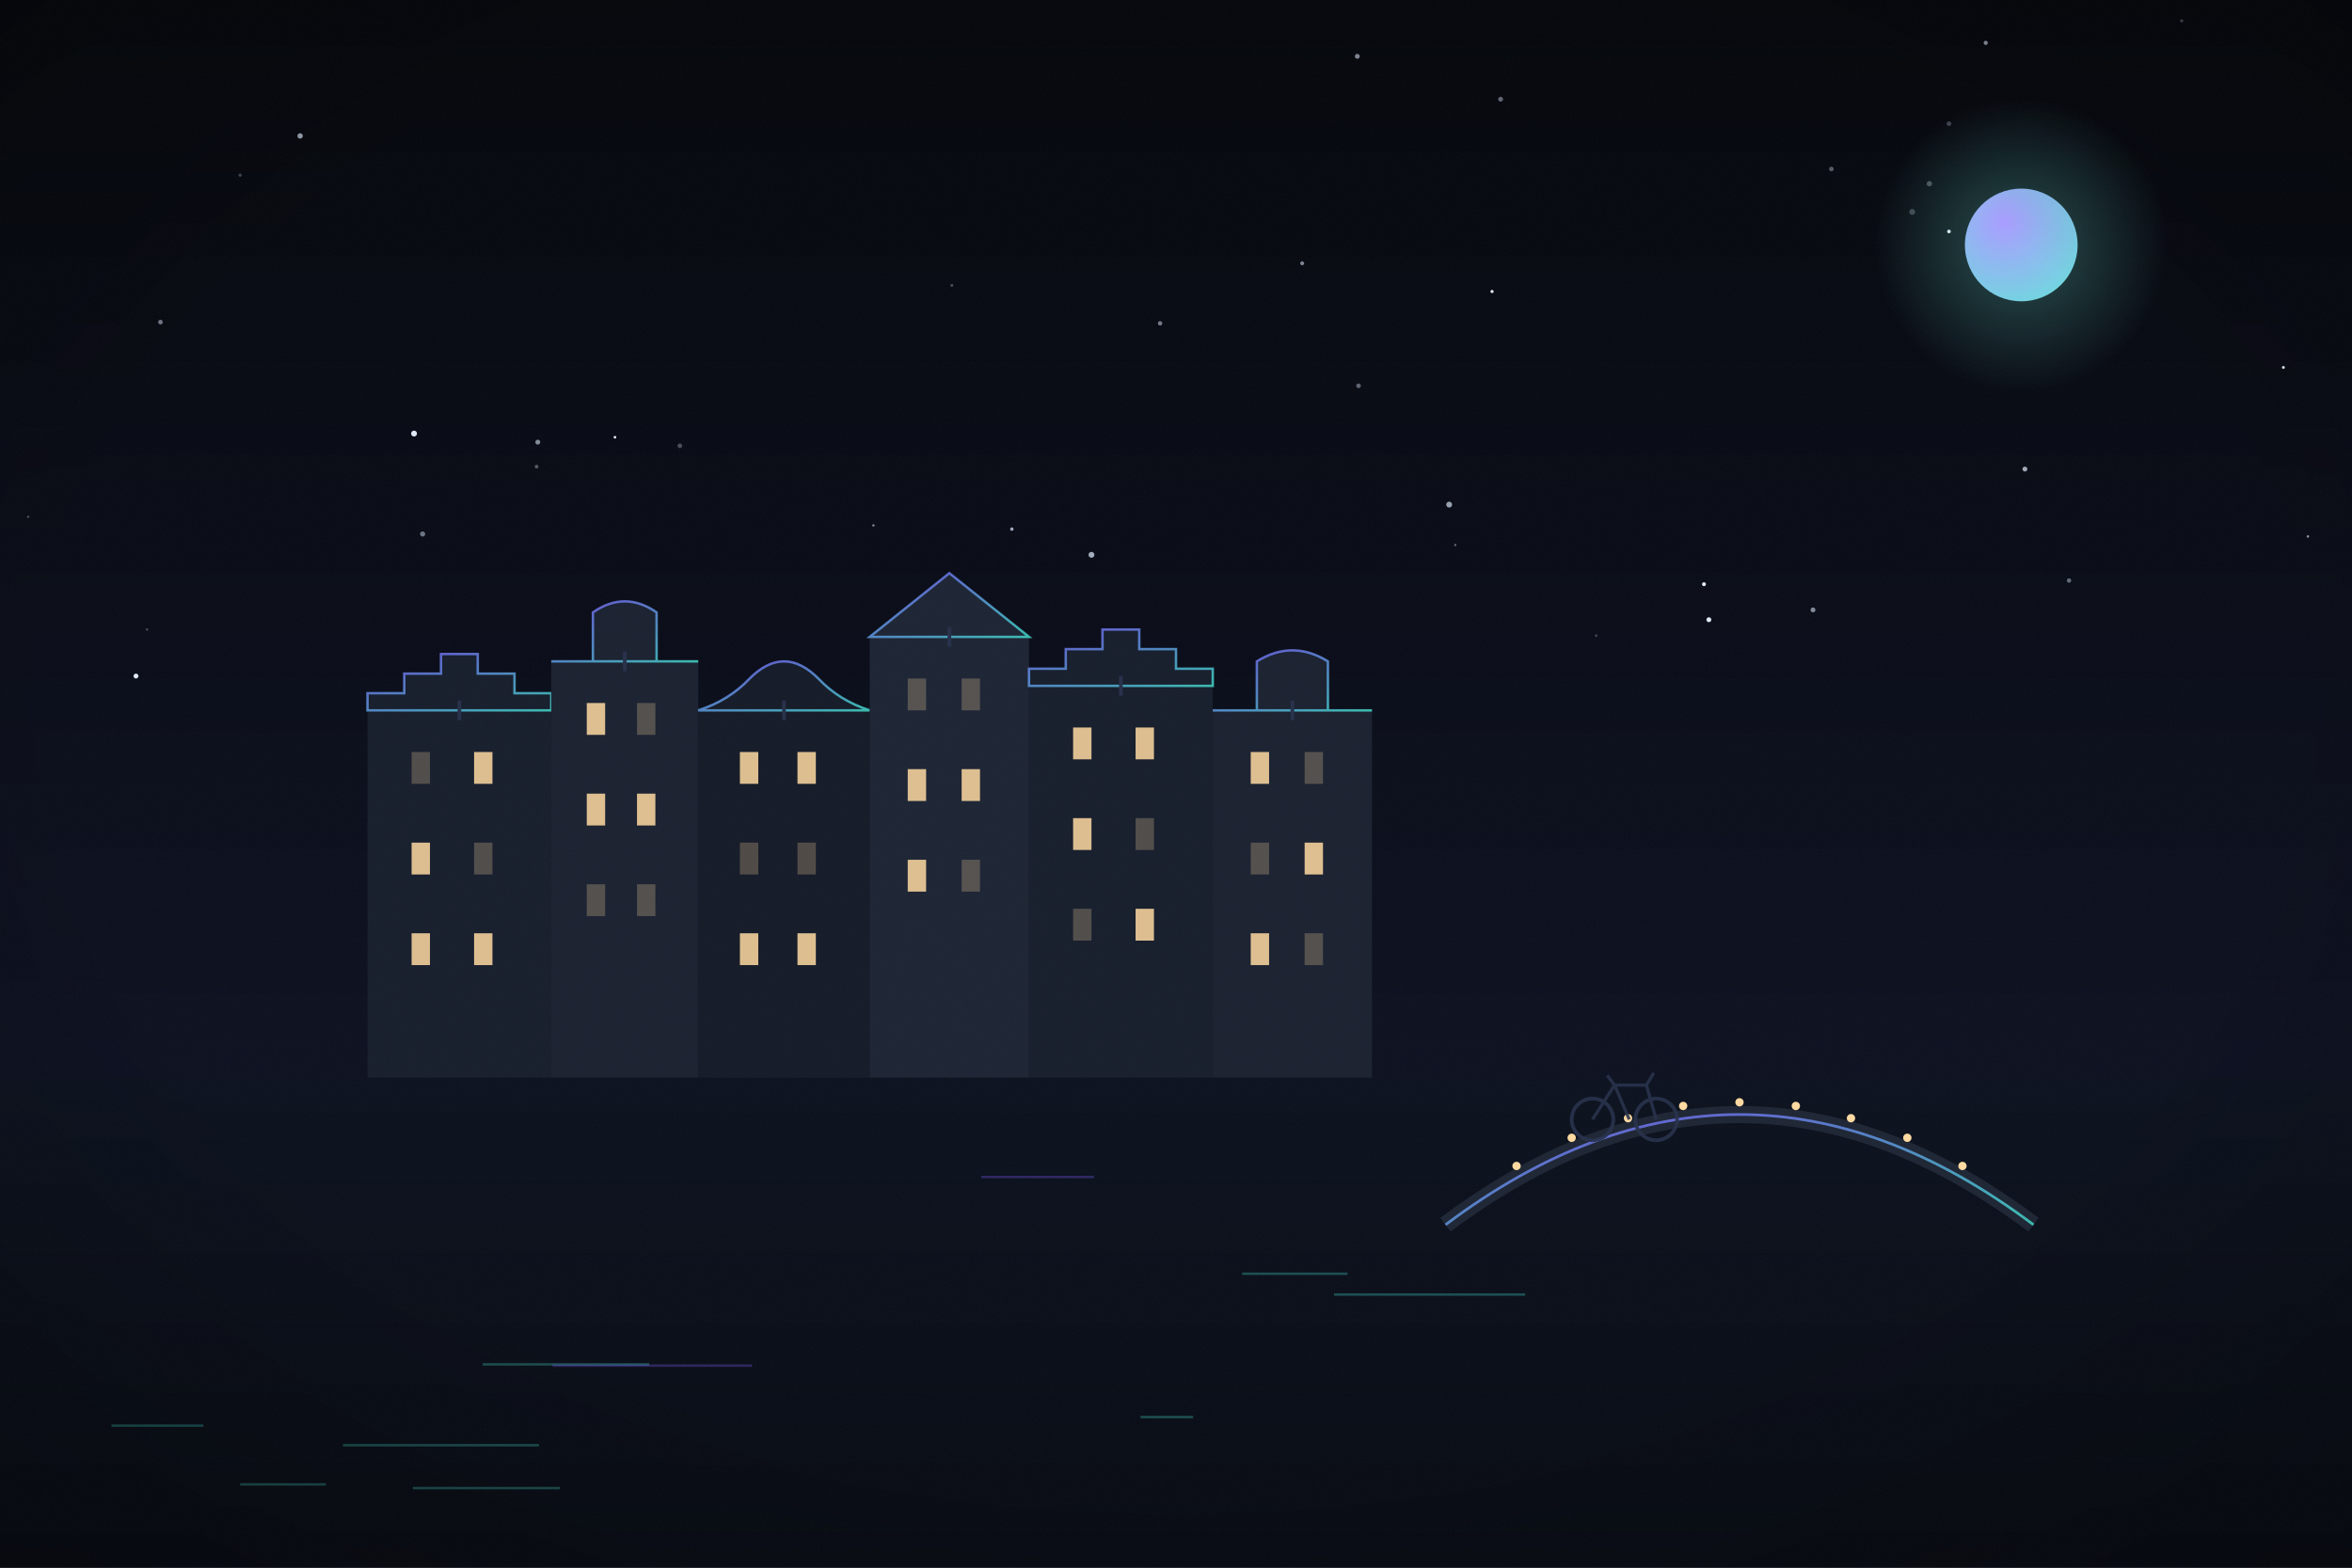
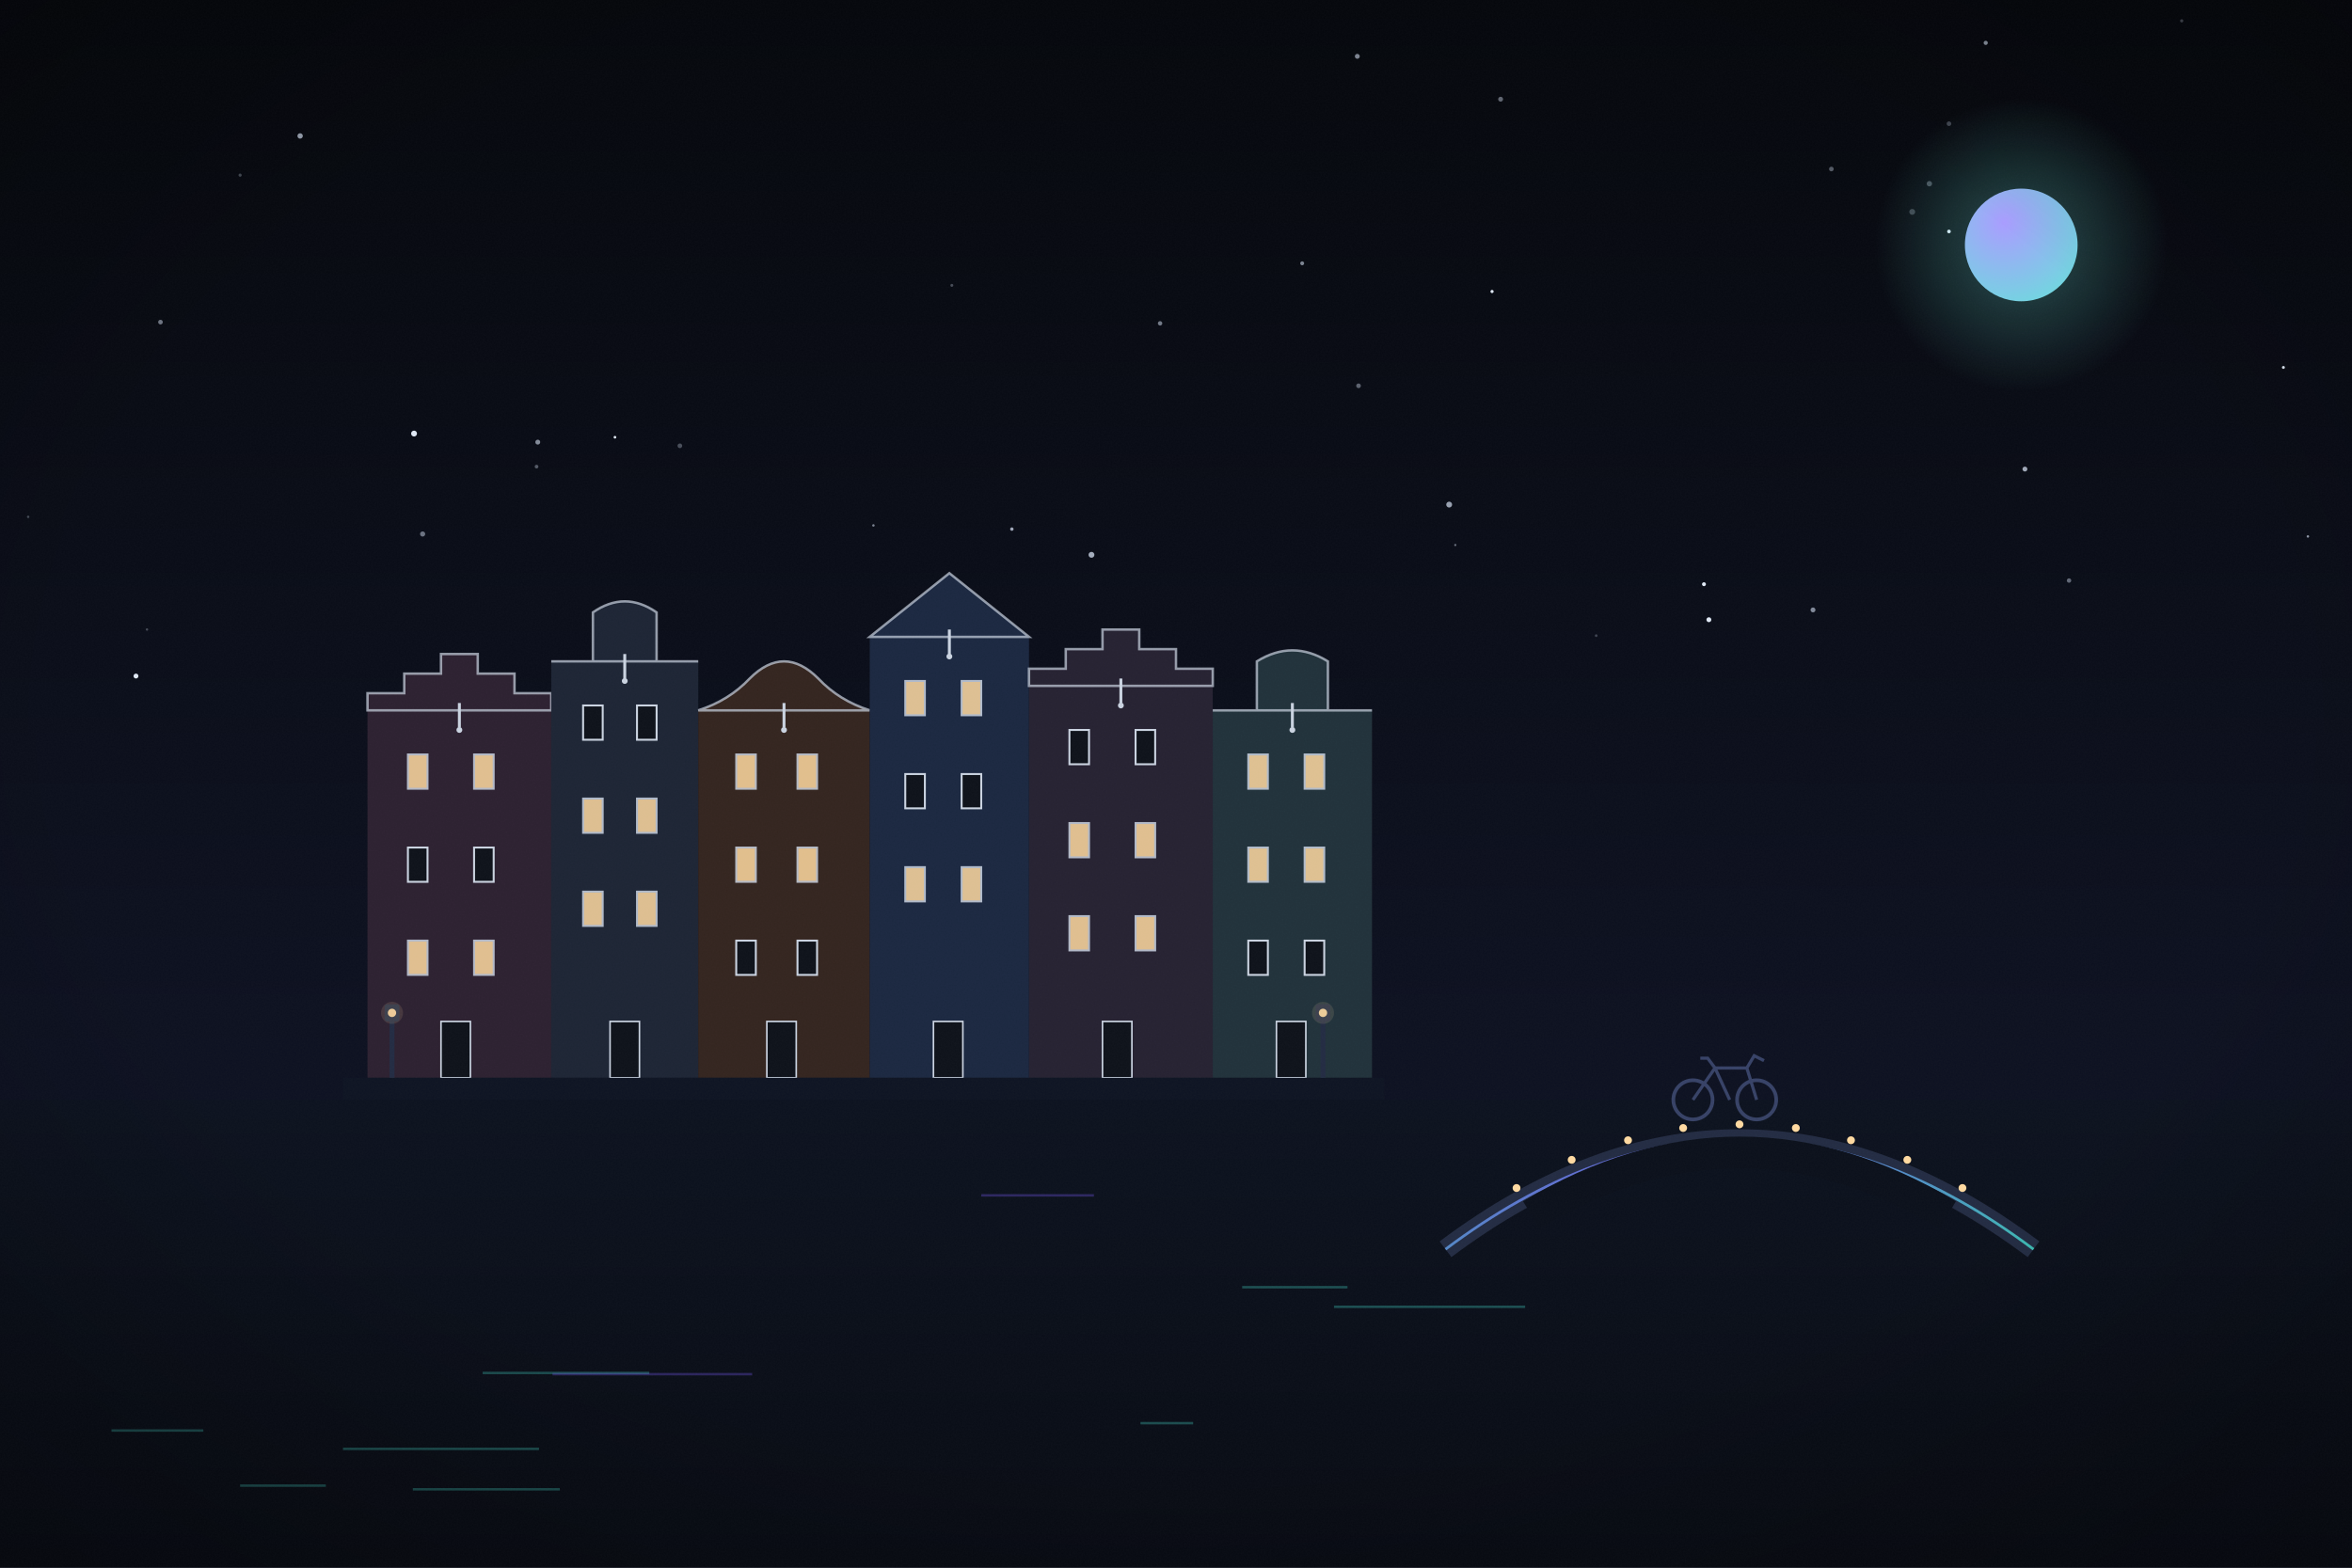
<svg xmlns="http://www.w3.org/2000/svg" viewBox="0 0 1920 1280" width="1920" height="1280">
  <defs>
    <linearGradient id="sky" x1="0" y1="0" x2="0" y2="1">
      <stop offset="0" stop-color="#04060b" />
      <stop offset="1" stop-color="#10152a" />
    </linearGradient>
    <linearGradient id="acc" x1="0" y1="0" x2="1" y2="1">
      <stop offset="0" stop-color="#7c5cff" />
      <stop offset="1" stop-color="#43e0d0" />
    </linearGradient>
    <linearGradient id="accv" x1="0" y1="0" x2="0" y2="1">
      <stop offset="0" stop-color="#7c5cff" />
      <stop offset="1" stop-color="#43e0d0" />
    </linearGradient>
    <radialGradient id="mgrad" cx="0.35" cy="0.3" r="1">
      <stop offset="0" stop-color="#a99cff" />
      <stop offset="1" stop-color="#5fe6d6" />
    </radialGradient>
    <radialGradient id="halo" cx="0.5" cy="0.5" r="0.5">
      <stop offset="0" stop-color="rgba(103,220,205,.34)" />
      <stop offset="1" stop-color="rgba(103,220,205,0)" />
    </radialGradient>
    <radialGradient id="vig" cx="0.5" cy="0.46" r="0.85">
      <stop offset="0.55" stop-color="rgba(0,0,0,0)" />
      <stop offset="1" stop-color="rgba(0,0,4,.5)" />
    </radialGradient>
    <linearGradient id="wgrad" x1="0" y1="0" x2="0" y2="1">
      <stop offset="0" stop-color="#0b111e" />
      <stop offset="1" stop-color="#070a12" />
    </linearGradient>
    <filter id="soft" x="-40%" y="-40%" width="180%" height="180%">
      <feGaussianBlur stdDeviation="7" />
    </filter>
    <filter id="soft2" x="-60%" y="-60%" width="220%" height="220%">
      <feGaussianBlur stdDeviation="16" />
    </filter>
    <filter id="grain">
      <feTurbulence type="fractalNoise" baseFrequency="0.8" numOctaves="2" stitchTiles="stitch" />
      <feColorMatrix type="matrix" values="0 0 0 0 1 0 0 0 0 1 0 0 0 0 1 0 0 0 0.05 0" />
      <feComposite operator="over" in2="SourceGraphic" />
    </filter>
  </defs>
  <style>
@keyframes tw{0%,100%{opacity:.1}50%{opacity:1}}
.tw{animation:tw 3.4s ease-in-out infinite}
.tw.d1{animation-delay:.6s}.tw.d2{animation-delay:1.2s}.tw.d3{animation-delay:1.9s}.tw.d4{animation-delay:2.6s}.tw.d5{animation-delay:3.1s}
@keyframes shoot{0%,84%{opacity:0;transform:translate(0,0)}86%{opacity:1}96%{opacity:0;transform:translate(-620px,320px)}100%{opacity:0}}
.shoot{animation:shoot 12s linear infinite}
.shoot.s2{animation-duration:19s;animation-delay:7s}
@keyframes bob{0%,100%{transform:translateY(0px) rotate(-1.2deg)}50%{transform:translateY(9px) rotate(1.4deg)}}
.bob{animation:bob 5.6s ease-in-out infinite;transform-box:fill-box;transform-origin:center}
.bob.b2{animation-duration:7.2s;animation-delay:1.1s}
@keyframes shim{0%,100%{opacity:.22}50%{opacity:.75}}
.shim{animation:shim 4.4s ease-in-out infinite}
.shim.d1{animation-delay:1.4s}.shim.d2{animation-delay:2.7s}.shim.d3{animation-delay:3.6s}
@keyframes flick{0%,91%,100%{opacity:.9}93%{opacity:.25}95%{opacity:.85}}
.flick{animation:flick 8s linear infinite}.flick.f2{animation-delay:3.5s}
@keyframes spin{from{transform:rotate(0deg)}to{transform:rotate(360deg)}}
.wheel{animation:spin 80s linear infinite;transform-box:fill-box;transform-origin:center}
@keyframes aur{0%,100%{opacity:.34;transform:skewX(0deg)}50%{opacity:.72;transform:skewX(-4deg)}}
.aur{animation:aur 9s ease-in-out infinite;transform-box:fill-box;transform-origin:bottom}
.aur.a2{animation-duration:13s;animation-delay:2.5s}
@keyframes fall{from{transform:translateY(-140px)}to{transform:translateY(150px)}}
.fall{animation:fall 9s linear infinite}.fall.f2{animation-duration:13s;animation-delay:2s}.fall.f3{animation-duration:11s;animation-delay:5s}
@keyframes sway{0%,100%{transform:rotate(-1.4deg)}50%{transform:rotate(1.4deg)}}
.sway{animation:sway 7s ease-in-out infinite;transform-box:fill-box;transform-origin:bottom center}

@media (prefers-reduced-motion:reduce){*{animation:none!important}}
</style>
  <rect width="1920" height="1280" fill="url(#sky)" />
  <circle cx="1063" cy="215" r="1.6" fill="#c9d4e6" opacity="0.60" />
  <circle cx="439" cy="361" r="2.0" fill="#c9d4e6" opacity="0.63" />
  <circle cx="245" cy="111" r="2.2" fill="#c9d4e6" opacity="0.75" />
  <circle cx="1689" cy="474" r="1.8" fill="#c9d4e6" opacity="0.46" />
  <circle cx="502" cy="357" r="1.1" fill="#dfe8f5" class="tw d1" />
  <circle cx="120" cy="514" r="1.0" fill="#c9d4e6" opacity="0.30" />
  <circle cx="1621" cy="35" r="1.7" fill="#c9d4e6" opacity="0.66" />
  <circle cx="1395" cy="506" r="2.0" fill="#dfe8f5" class="tw d3" />
  <circle cx="23" cy="422" r="1.0" fill="#c9d4e6" opacity="0.32" />
  <circle cx="1188" cy="445" r="0.9" fill="#c9d4e6" opacity="0.49" />
  <circle cx="1653" cy="383" r="2.0" fill="#c9d4e6" opacity="0.78" />
  <circle cx="1218" cy="238" r="1.3" fill="#dfe8f5" class="tw d2" />
  <circle cx="1303" cy="519" r="1.1" fill="#c9d4e6" opacity="0.27" />
  <circle cx="555" cy="364" r="1.9" fill="#c9d4e6" opacity="0.33" />
  <circle cx="1575" cy="150" r="2.2" fill="#c9d4e6" opacity="0.33" />
  <circle cx="1391" cy="477" r="1.6" fill="#dfe8f5" class="tw d4" />
  <circle cx="1884" cy="438" r="1.0" fill="#c9d4e6" opacity="0.71" />
  <circle cx="1781" cy="17" r="1.3" fill="#c9d4e6" opacity="0.32" />
  <circle cx="1561" cy="173" r="2.4" fill="#c9d4e6" opacity="0.28" />
  <circle cx="131" cy="263" r="1.9" fill="#c9d4e6" opacity="0.54" />
  <circle cx="438" cy="381" r="1.5" fill="#c9d4e6" opacity="0.39" />
  <circle cx="345" cy="436" r="2.1" fill="#c9d4e6" opacity="0.51" />
  <circle cx="196" cy="143" r="1.3" fill="#c9d4e6" opacity="0.31" />
  <circle cx="1108" cy="46" r="2.0" fill="#c9d4e6" opacity="0.60" />
  <circle cx="1225" cy="81" r="2.0" fill="#c9d4e6" opacity="0.45" />
  <circle cx="1495" cy="138" r="1.9" fill="#c9d4e6" opacity="0.39" />
  <circle cx="1480" cy="498" r="2.0" fill="#c9d4e6" opacity="0.62" />
  <circle cx="891" cy="453" r="2.4" fill="#c9d4e6" opacity="0.80" />
  <circle cx="713" cy="429" r="1.0" fill="#c9d4e6" opacity="0.59" />
  <circle cx="777" cy="233" r="1.2" fill="#c9d4e6" opacity="0.32" />
  <circle cx="1109" cy="315" r="1.9" fill="#c9d4e6" opacity="0.43" />
  <circle cx="111" cy="552" r="2.0" fill="#dfe8f5" class="tw d2" />
  <circle cx="1591" cy="101" r="1.9" fill="#c9d4e6" opacity="0.29" />
  <circle cx="338" cy="354" r="2.4" fill="#dfe8f5" class="tw d4" />
  <circle cx="1183" cy="412" r="2.4" fill="#c9d4e6" opacity="0.74" />
  <circle cx="1637" cy="235" r="2.3" fill="#c9d4e6" opacity="0.41" />
  <circle cx="826" cy="432" r="1.4" fill="#c9d4e6" opacity="0.78" />
  <circle cx="1591" cy="189" r="1.5" fill="#dfe8f5" class="tw d5" />
  <circle cx="947" cy="264" r="1.8" fill="#c9d4e6" opacity="0.55" />
  <circle cx="1864" cy="300" r="1.2" fill="#dfe8f5" class="tw d1" />
  <circle cx="1650" cy="200" r="120" fill="url(#halo)" />
  <circle cx="1650" cy="200" r="46" fill="url(#mgrad)" />
-   <rect x="300" y="580" width="150" height="300" fill="#161d2c" />
-   <path d="M300,580 L300,566 L330,566 L330,550 L360,550 L360,534 L390,534 L390,550 L420,550 L420,566 L450,566 L450,580 Z" fill="#161d2c" />
-   <path d="M300,580 L300,566 L330,566 L330,550 L360,550 L360,534 L390,534 L390,550 L420,550 L420,566 L450,566 L450,580 Z" fill="none" stroke="url(#acc)" stroke-width="2" opacity=".8" />
-   <rect x="336" y="614" width="15" height="26" fill="#ffd9a0" opacity=".25" />
-   <rect x="387" y="614" width="15" height="26" fill="#ffd9a0" opacity=".85" />
-   <rect x="336" y="688" width="15" height="26" fill="#ffd9a0" opacity=".85" class="flick" />
-   <rect x="387" y="688" width="15" height="26" fill="#ffd9a0" opacity=".25" />
-   <rect x="336" y="762" width="15" height="26" fill="#ffd9a0" opacity=".85" />
-   <rect x="387" y="762" width="15" height="26" fill="#ffd9a0" opacity=".85" />
-   <line x1="375" y1="572" x2="375" y2="588" stroke="#26304a" stroke-width="3" />
-   <rect x="450" y="540" width="120" height="340" fill="#1a2130" />
-   <path d="M450,540 L484,540 L484,500 Q510,482 536,500 L536,540 L570,540 Z" fill="#1a2130" />
-   <path d="M450,540 L484,540 L484,500 Q510,482 536,500 L536,540 L570,540 Z" fill="none" stroke="url(#acc)" stroke-width="2" opacity=".8" />
-   <rect x="479" y="574" width="15" height="26" fill="#ffd9a0" opacity=".85" class="flick" />
-   <rect x="520" y="574" width="15" height="26" fill="#ffd9a0" opacity=".25" />
-   <rect x="479" y="648" width="15" height="26" fill="#ffd9a0" opacity=".85" />
-   <rect x="520" y="648" width="15" height="26" fill="#ffd9a0" opacity=".85" />
-   <rect x="479" y="722" width="15" height="26" fill="#ffd9a0" opacity=".25" />
-   <rect x="520" y="722" width="15" height="26" fill="#ffd9a0" opacity=".25" />
-   <line x1="510" y1="532" x2="510" y2="548" stroke="#26304a" stroke-width="3" />
-   <rect x="570" y="580" width="140" height="300" fill="#141a27" />
-   <path d="M570,580 Q595,572 612,554 Q640,526 668,554 Q685,572 710,580 Z" fill="#141a27" />
-   <path d="M570,580 Q595,572 612,554 Q640,526 668,554 Q685,572 710,580 Z" fill="none" stroke="url(#acc)" stroke-width="2" opacity=".8" />
-   <rect x="604" y="614" width="15" height="26" fill="#ffd9a0" opacity=".85" />
-   <rect x="651" y="614" width="15" height="26" fill="#ffd9a0" opacity=".85" />
-   <rect x="604" y="688" width="15" height="26" fill="#ffd9a0" opacity=".25" />
-   <rect x="651" y="688" width="15" height="26" fill="#ffd9a0" opacity=".25" />
-   <rect x="604" y="762" width="15" height="26" fill="#ffd9a0" opacity=".85" />
-   <rect x="651" y="762" width="15" height="26" fill="#ffd9a0" opacity=".85" />
-   <line x1="640" y1="572" x2="640" y2="588" stroke="#26304a" stroke-width="3" />
-   <rect x="710" y="520" width="130" height="360" fill="#1c2434" />
-   <path d="M710,520 L775,468 L840,520 Z" fill="#1c2434" />
-   <path d="M710,520 L775,468 L840,520 Z" fill="none" stroke="url(#acc)" stroke-width="2" opacity=".8" />
-   <rect x="741" y="554" width="15" height="26" fill="#ffd9a0" opacity=".25" />
-   <rect x="785" y="554" width="15" height="26" fill="#ffd9a0" opacity=".25" />
-   <rect x="741" y="628" width="15" height="26" fill="#ffd9a0" opacity=".85" />
-   <rect x="785" y="628" width="15" height="26" fill="#ffd9a0" opacity=".85" />
-   <rect x="741" y="702" width="15" height="26" fill="#ffd9a0" opacity=".85" class="flick" />
-   <rect x="785" y="702" width="15" height="26" fill="#ffd9a0" opacity=".25" />
-   <line x1="775" y1="512" x2="775" y2="528" stroke="#26304a" stroke-width="3" />
-   <rect x="840" y="560" width="150" height="320" fill="#161d2c" />
-   <path d="M840,560 L840,546 L870,546 L870,530 L900,530 L900,514 L930,514 L930,530 L960,530 L960,546 L990,546 L990,560 Z" fill="#161d2c" />
-   <path d="M840,560 L840,546 L870,546 L870,530 L900,530 L900,514 L930,514 L930,530 L960,530 L960,546 L990,546 L990,560 Z" fill="none" stroke="url(#acc)" stroke-width="2" opacity=".8" />
-   <rect x="876" y="594" width="15" height="26" fill="#ffd9a0" opacity=".85" />
-   <rect x="927" y="594" width="15" height="26" fill="#ffd9a0" opacity=".85" />
-   <rect x="876" y="668" width="15" height="26" fill="#ffd9a0" opacity=".85" class="flick" />
-   <rect x="927" y="668" width="15" height="26" fill="#ffd9a0" opacity=".25" />
-   <rect x="876" y="742" width="15" height="26" fill="#ffd9a0" opacity=".25" />
-   <rect x="927" y="742" width="15" height="26" fill="#ffd9a0" opacity=".85" />
-   <line x1="915" y1="552" x2="915" y2="568" stroke="#26304a" stroke-width="3" />
-   <rect x="990" y="580" width="130" height="300" fill="#1a2130" />
-   <path d="M990,580 L1026,580 L1026,540 Q1055,522 1084,540 L1084,580 L1120,580 Z" fill="#1a2130" />
-   <path d="M990,580 L1026,580 L1026,540 Q1055,522 1084,540 L1084,580 L1120,580 Z" fill="none" stroke="url(#acc)" stroke-width="2" opacity=".8" />
-   <rect x="1021" y="614" width="15" height="26" fill="#ffd9a0" opacity=".85" class="flick" />
-   <rect x="1065" y="614" width="15" height="26" fill="#ffd9a0" opacity=".25" />
-   <rect x="1021" y="688" width="15" height="26" fill="#ffd9a0" opacity=".25" />
-   <rect x="1065" y="688" width="15" height="26" fill="#ffd9a0" opacity=".85" />
-   <rect x="1021" y="762" width="15" height="26" fill="#ffd9a0" opacity=".85" />
-   <rect x="1065" y="762" width="15" height="26" fill="#ffd9a0" opacity=".25" />
-   <line x1="1055" y1="572" x2="1055" y2="588" stroke="#26304a" stroke-width="3" />
-   <rect x="280" y="880" width="830" height="18" fill="#0d1322" />
-   <line x1="280" y1="880" x2="1110" y2="880" stroke="url(#acc)" stroke-width="1.8" opacity=".55" />
-   <rect x="0" y="880" width="1920" height="400" fill="url(#wgrad)" />
-   <line x1="0" y1="880" x2="1920" y2="880" stroke="url(#acc)" stroke-width="2.4" opacity=".55" />
-   <line x1="91" y1="1164" x2="166" y2="1164" stroke="#43e0d0" stroke-width="2" class="shim" opacity=".3" />
-   <line x1="394" y1="1114" x2="530" y2="1114" stroke="#43e0d0" stroke-width="2" class="shim d1" opacity=".3" />
-   <line x1="280" y1="1180" x2="440" y2="1180" stroke="#43e0d0" stroke-width="2" class="shim d1" opacity=".3" />
-   <line x1="1014" y1="1040" x2="1100" y2="1040" stroke="#43e0d0" stroke-width="2" class="shim d2" opacity=".3" />
-   <line x1="451" y1="1115" x2="614" y2="1115" stroke="#7c5cff" stroke-width="2" class="shim" opacity=".3" />
-   <line x1="931" y1="1157" x2="974" y2="1157" stroke="#43e0d0" stroke-width="2" class="shim d3" opacity=".3" />
-   <line x1="196" y1="1212" x2="266" y2="1212" stroke="#43e0d0" stroke-width="2" class="shim d2" opacity=".3" />
-   <line x1="337" y1="1215" x2="457" y2="1215" stroke="#43e0d0" stroke-width="2" class="shim d3" opacity=".3" />
-   <line x1="801" y1="961" x2="893" y2="961" stroke="#7c5cff" stroke-width="2" class="shim d2" opacity=".3" />
-   <line x1="1089" y1="1057" x2="1245" y2="1057" stroke="#43e0d0" stroke-width="2" class="shim" opacity=".3" />
-   <path d="M1180,1000 Q1420,820 1660,1000" fill="none" stroke="#1d2534" stroke-width="14" />
-   <path d="M1180,1000 Q1420,820 1660,1000" fill="none" stroke="url(#acc)" stroke-width="2.2" opacity=".8" />
-   <circle cx="1238" cy="952" r="3.4" fill="#ffd9a0" class="tw" />
-   <circle cx="1283" cy="929" r="3.4" fill="#ffd9a0" class="tw d1" />
-   <circle cx="1329" cy="913" r="3.4" fill="#ffd9a0" class="tw d2" />
-   <circle cx="1374" cy="903" r="3.4" fill="#ffd9a0" class="tw d3" />
-   <circle cx="1420" cy="900" r="3.4" fill="#ffd9a0" class="tw d4" />
-   <circle cx="1466" cy="903" r="3.4" fill="#ffd9a0" class="tw d5" />
-   <circle cx="1511" cy="913" r="3.4" fill="#ffd9a0" class="tw" />
-   <circle cx="1557" cy="929" r="3.4" fill="#ffd9a0" class="tw d1" />
-   <circle cx="1602" cy="952" r="3.4" fill="#ffd9a0" class="tw d2" />
-   <g opacity=".9">
-     <circle cx="1300" cy="914" r="17" fill="none" stroke="#26304a" stroke-width="3" />
-     <circle cx="1352" cy="914" r="17" fill="none" stroke="#26304a" stroke-width="3" />
-     <path d="M1300,914 L1318,886 L1344,886 L1352,914 M1318,886 L1330,914 M1318,886 L1312,878 M1344,886 L1350,876" stroke="#26304a" stroke-width="2.6" fill="none" />
+   <rect x="300" y="580" width="150" height="300" fill="#2c2030" />
+   <path d="M300,580 L300,566 L330,566 L330,550 L360,550 L360,534 L390,534 L390,550 L420,550 L420,566 L450,566 L450,580 Z" fill="#2c2030" />
+   <path d="M300,580 L300,566 L330,566 L330,550 L360,550 L360,534 L390,534 L390,550 L420,550 L420,566 L450,566 L450,580 Z" fill="none" stroke="#c9d2e0" stroke-width="2" opacity=".7" />
+   <rect x="333" y="616" width="16" height="28" fill="#ffd9a0" opacity=".85" stroke="#c9d2e0" stroke-width="1.6" />
+   <rect x="387" y="616" width="16" height="28" fill="#ffd9a0" opacity=".85" stroke="#c9d2e0" stroke-width="1.6" />
+   <rect x="333" y="692" width="16" height="28" fill="#0d1119" opacity="1" stroke="#c9d2e0" stroke-width="1.6" />
+   <rect x="387" y="692" width="16" height="28" fill="#0d1119" opacity="1" stroke="#c9d2e0" stroke-width="1.6" />
+   <rect x="333" y="768" width="16" height="28" fill="#ffd9a0" opacity=".85" stroke="#c9d2e0" stroke-width="1.6" />
+   <rect x="387" y="768" width="16" height="28" fill="#ffd9a0" opacity=".85" stroke="#c9d2e0" stroke-width="1.6" />
+   <line x1="375" y1="574" x2="375" y2="594" stroke="#c9d2e0" stroke-width="2.4" />
+   <circle cx="375" cy="596" r="2.4" fill="#c9d2e0" />
+   <rect x="360" y="834" width="24" height="46" fill="#0d1119" stroke="#c9d2e0" stroke-width="1.3" />
+   <rect x="450" y="540" width="120" height="340" fill="#1c2434" />
+   <path d="M450,540 L484,540 L484,500 Q510,482 536,500 L536,540 L570,540 Z" fill="#1c2434" />
+   <path d="M450,540 L484,540 L484,500 Q510,482 536,500 L536,540 L570,540 Z" fill="none" stroke="#c9d2e0" stroke-width="2" opacity=".7" />
+   <rect x="476" y="576" width="16" height="28" fill="#0d1119" opacity="1" stroke="#c9d2e0" stroke-width="1.6" />
+   <rect x="520" y="576" width="16" height="28" fill="#0d1119" opacity="1" stroke="#c9d2e0" stroke-width="1.6" />
+   <rect x="476" y="652" width="16" height="28" fill="#ffd9a0" opacity=".85" stroke="#c9d2e0" stroke-width="1.6" />
+   <rect x="520" y="652" width="16" height="28" fill="#ffd9a0" opacity=".85" stroke="#c9d2e0" stroke-width="1.6" />
+   <rect x="476" y="728" width="16" height="28" fill="#ffd9a0" opacity=".85" stroke="#c9d2e0" stroke-width="1.6" />
+   <rect x="520" y="728" width="16" height="28" fill="#ffd9a0" opacity=".85" stroke="#c9d2e0" stroke-width="1.6" />
+   <line x1="510" y1="534" x2="510" y2="554" stroke="#c9d2e0" stroke-width="2.4" />
+   <circle cx="510" cy="556" r="2.4" fill="#c9d2e0" />
+   <rect x="498" y="834" width="24" height="46" fill="#0d1119" stroke="#c9d2e0" stroke-width="1.3" />
+   <rect x="570" y="580" width="140" height="300" fill="#33241e" />
+   <path d="M570,580 Q595,572 612,554 Q640,526 668,554 Q685,572 710,580 Z" fill="#33241e" />
+   <path d="M570,580 Q595,572 612,554 Q640,526 668,554 Q685,572 710,580 Z" fill="none" stroke="#c9d2e0" stroke-width="2" opacity=".7" />
+   <rect x="601" y="616" width="16" height="28" fill="#ffd9a0" opacity=".85" stroke="#c9d2e0" stroke-width="1.6" />
+   <rect x="651" y="616" width="16" height="28" fill="#ffd9a0" opacity=".85" stroke="#c9d2e0" stroke-width="1.6" />
+   <rect x="601" y="692" width="16" height="28" fill="#ffd9a0" opacity=".85" stroke="#c9d2e0" stroke-width="1.6" />
+   <rect x="651" y="692" width="16" height="28" fill="#ffd9a0" opacity=".85" stroke="#c9d2e0" stroke-width="1.6" />
+   <rect x="601" y="768" width="16" height="28" fill="#0d1119" opacity="1" stroke="#c9d2e0" stroke-width="1.6" />
+   <rect x="651" y="768" width="16" height="28" fill="#0d1119" opacity="1" stroke="#c9d2e0" stroke-width="1.6" />
+   <line x1="640" y1="574" x2="640" y2="594" stroke="#c9d2e0" stroke-width="2.4" />
+   <circle cx="640" cy="596" r="2.4" fill="#c9d2e0" />
+   <rect x="626" y="834" width="24" height="46" fill="#0d1119" stroke="#c9d2e0" stroke-width="1.3" />
+   <rect x="710" y="520" width="130" height="360" fill="#1a2740" />
+   <path d="M710,520 L775,468 L840,520 Z" fill="#1a2740" />
+   <path d="M710,520 L775,468 L840,520 Z" fill="none" stroke="#c9d2e0" stroke-width="2" opacity=".7" />
+   <rect x="739" y="556" width="16" height="28" fill="#ffd9a0" opacity=".85" stroke="#c9d2e0" stroke-width="1.6" />
+   <rect x="785" y="556" width="16" height="28" fill="#ffd9a0" opacity=".85" stroke="#c9d2e0" stroke-width="1.6" />
+   <rect x="739" y="632" width="16" height="28" fill="#0d1119" opacity="1" stroke="#c9d2e0" stroke-width="1.6" />
+   <rect x="785" y="632" width="16" height="28" fill="#0d1119" opacity="1" stroke="#c9d2e0" stroke-width="1.6" />
+   <rect x="739" y="708" width="16" height="28" fill="#ffd9a0" opacity=".85" stroke="#c9d2e0" stroke-width="1.6" />
+   <rect x="785" y="708" width="16" height="28" fill="#ffd9a0" opacity=".85" stroke="#c9d2e0" stroke-width="1.6" />
+   <line x1="775" y1="514" x2="775" y2="534" stroke="#c9d2e0" stroke-width="2.4" />
+   <circle cx="775" cy="536" r="2.4" fill="#c9d2e0" />
+   <rect x="762" y="834" width="24" height="46" fill="#0d1119" stroke="#c9d2e0" stroke-width="1.3" />
+   <rect x="840" y="560" width="150" height="320" fill="#252131" />
+   <path d="M840,560 L840,546 L870,546 L870,530 L900,530 L900,514 L930,514 L930,530 L960,530 L960,546 L990,546 L990,560 Z" fill="#252131" />
+   <path d="M840,560 L840,546 L870,546 L870,530 L900,530 L900,514 L930,514 L930,530 L960,530 L960,546 L990,546 L990,560 Z" fill="none" stroke="#c9d2e0" stroke-width="2" opacity=".7" />
+   <rect x="873" y="596" width="16" height="28" fill="#0d1119" opacity="1" stroke="#c9d2e0" stroke-width="1.6" />
+   <rect x="927" y="596" width="16" height="28" fill="#0d1119" opacity="1" stroke="#c9d2e0" stroke-width="1.6" />
+   <rect x="873" y="672" width="16" height="28" fill="#ffd9a0" opacity=".85" stroke="#c9d2e0" stroke-width="1.6" />
+   <rect x="927" y="672" width="16" height="28" fill="#ffd9a0" opacity=".85" stroke="#c9d2e0" stroke-width="1.6" />
+   <rect x="873" y="748" width="16" height="28" fill="#ffd9a0" opacity=".85" stroke="#c9d2e0" stroke-width="1.6" />
+   <rect x="927" y="748" width="16" height="28" fill="#ffd9a0" opacity=".85" stroke="#c9d2e0" stroke-width="1.6" />
+   <line x1="915" y1="554" x2="915" y2="574" stroke="#c9d2e0" stroke-width="2.4" />
+   <circle cx="915" cy="576" r="2.4" fill="#c9d2e0" />
+   <rect x="900" y="834" width="24" height="46" fill="#0d1119" stroke="#c9d2e0" stroke-width="1.3" />
+   <rect x="990" y="580" width="130" height="300" fill="#20313a" />
+   <path d="M990,580 L1026,580 L1026,540 Q1055,522 1084,540 L1084,580 L1120,580 Z" fill="#20313a" />
+   <path d="M990,580 L1026,580 L1026,540 Q1055,522 1084,540 L1084,580 L1120,580 Z" fill="none" stroke="#c9d2e0" stroke-width="2" opacity=".7" />
+   <rect x="1019" y="616" width="16" height="28" fill="#ffd9a0" opacity=".85" stroke="#c9d2e0" stroke-width="1.6" />
+   <rect x="1065" y="616" width="16" height="28" fill="#ffd9a0" opacity=".85" stroke="#c9d2e0" stroke-width="1.6" />
+   <rect x="1019" y="692" width="16" height="28" fill="#ffd9a0" opacity=".85" stroke="#c9d2e0" stroke-width="1.6" />
+   <rect x="1065" y="692" width="16" height="28" fill="#ffd9a0" opacity=".85" stroke="#c9d2e0" stroke-width="1.6" />
+   <rect x="1019" y="768" width="16" height="28" fill="#0d1119" opacity="1" stroke="#c9d2e0" stroke-width="1.6" />
+   <rect x="1065" y="768" width="16" height="28" fill="#0d1119" opacity="1" stroke="#c9d2e0" stroke-width="1.6" />
+   <line x1="1055" y1="574" x2="1055" y2="594" stroke="#c9d2e0" stroke-width="2.4" />
+   <circle cx="1055" cy="596" r="2.4" fill="#c9d2e0" />
+   <rect x="1042" y="834" width="24" height="46" fill="#0d1119" stroke="#c9d2e0" stroke-width="1.3" />
+   <rect x="280" y="880" width="850" height="18" fill="#0d1322" />
+   <line x1="280" y1="880" x2="1130" y2="880" stroke="url(#acc)" stroke-width="1.8" opacity=".55" />
+   <line x1="320" y1="880" x2="320" y2="834" stroke="#222b42" stroke-width="4" />
+   <rect x="314" y="820" width="12" height="14" rx="2" fill="#222b42" />
+   <circle cx="320" cy="827" r="3.4" fill="#ffd9a0" class="flick" opacity=".9" />
+   <circle cx="320" cy="827" r="9" fill="#ffd9a0" opacity=".12" />
+   <line x1="1080" y1="880" x2="1080" y2="834" stroke="#222b42" stroke-width="4" />
+   <rect x="1074" y="820" width="12" height="14" rx="2" fill="#222b42" />
+   <circle cx="1080" cy="827" r="3.4" fill="#ffd9a0" class="flick" opacity=".9" />
+   <circle cx="1080" cy="827" r="9" fill="#ffd9a0" opacity=".12" />
+   <rect x="0" y="898" width="1920" height="382" fill="url(#wgrad)" />
+   <line x1="0" y1="898" x2="1920" y2="898" stroke="url(#acc)" stroke-width="2.4" opacity=".55" />
+   <line x1="91" y1="1168" x2="166" y2="1168" stroke="#43e0d0" stroke-width="2" class="shim" opacity=".3" />
+   <line x1="394" y1="1121" x2="530" y2="1121" stroke="#43e0d0" stroke-width="2" class="shim d1" opacity=".3" />
+   <line x1="280" y1="1183" x2="440" y2="1183" stroke="#43e0d0" stroke-width="2" class="shim d1" opacity=".3" />
+   <line x1="1014" y1="1051" x2="1100" y2="1051" stroke="#43e0d0" stroke-width="2" class="shim d2" opacity=".3" />
+   <line x1="451" y1="1122" x2="614" y2="1122" stroke="#7c5cff" stroke-width="2" class="shim" opacity=".3" />
+   <line x1="931" y1="1162" x2="974" y2="1162" stroke="#43e0d0" stroke-width="2" class="shim d3" opacity=".3" />
+   <line x1="196" y1="1213" x2="266" y2="1213" stroke="#43e0d0" stroke-width="2" class="shim d2" opacity=".3" />
+   <line x1="337" y1="1216" x2="457" y2="1216" stroke="#43e0d0" stroke-width="2" class="shim d3" opacity=".3" />
+   <line x1="801" y1="976" x2="893" y2="976" stroke="#7c5cff" stroke-width="2" class="shim d2" opacity=".3" />
+   <line x1="1089" y1="1067" x2="1245" y2="1067" stroke="#43e0d0" stroke-width="2" class="shim" opacity=".3" />
+   <path d="M1180,1020 Q1420,840 1660,1020" fill="none" stroke="#222b42" stroke-width="16" />
+   <path d="M1180,1020 Q1420,840 1660,1020" fill="none" stroke="url(#acc)" stroke-width="2.2" opacity=".8" />
+   <path d="M1250,992 Q1420,890 1590,992" fill="none" stroke="#0a0f1a" stroke-width="26" />
+   <circle cx="1238" cy="970" r="3.2" fill="#ffd9a0" class="tw" />
+   <circle cx="1283" cy="947" r="3.2" fill="#ffd9a0" class="tw d1" />
+   <circle cx="1329" cy="931" r="3.2" fill="#ffd9a0" class="tw d2" />
+   <circle cx="1374" cy="921" r="3.2" fill="#ffd9a0" class="tw d3" />
+   <circle cx="1420" cy="918" r="3.2" fill="#ffd9a0" class="tw d4" />
+   <circle cx="1466" cy="921" r="3.2" fill="#ffd9a0" class="tw d5" />
+   <circle cx="1511" cy="931" r="3.2" fill="#ffd9a0" class="tw" />
+   <circle cx="1557" cy="947" r="3.2" fill="#ffd9a0" class="tw d1" />
+   <circle cx="1602" cy="970" r="3.2" fill="#ffd9a0" class="tw d2" />
+   <g opacity=".92">
+     <circle cx="1382" cy="898" r="16" fill="none" stroke="#39456b" stroke-width="3" />
+     <circle cx="1434" cy="898" r="16" fill="none" stroke="#39456b" stroke-width="3" />
+     <path d="M1382,898 L1400,872 L1426,872 L1434,898 M1400,872 L1412,898 M1400,872 L1394,864 L1388,864 M1426,872 L1432,862 L1440,866" stroke="#39456b" stroke-width="2.6" fill="none" />
  </g>
  <rect width="1920" height="1280" fill="url(#vig)" />
  <rect width="1920" height="1280" filter="url(#grain)" opacity="0.55" fill="none" />
</svg>
